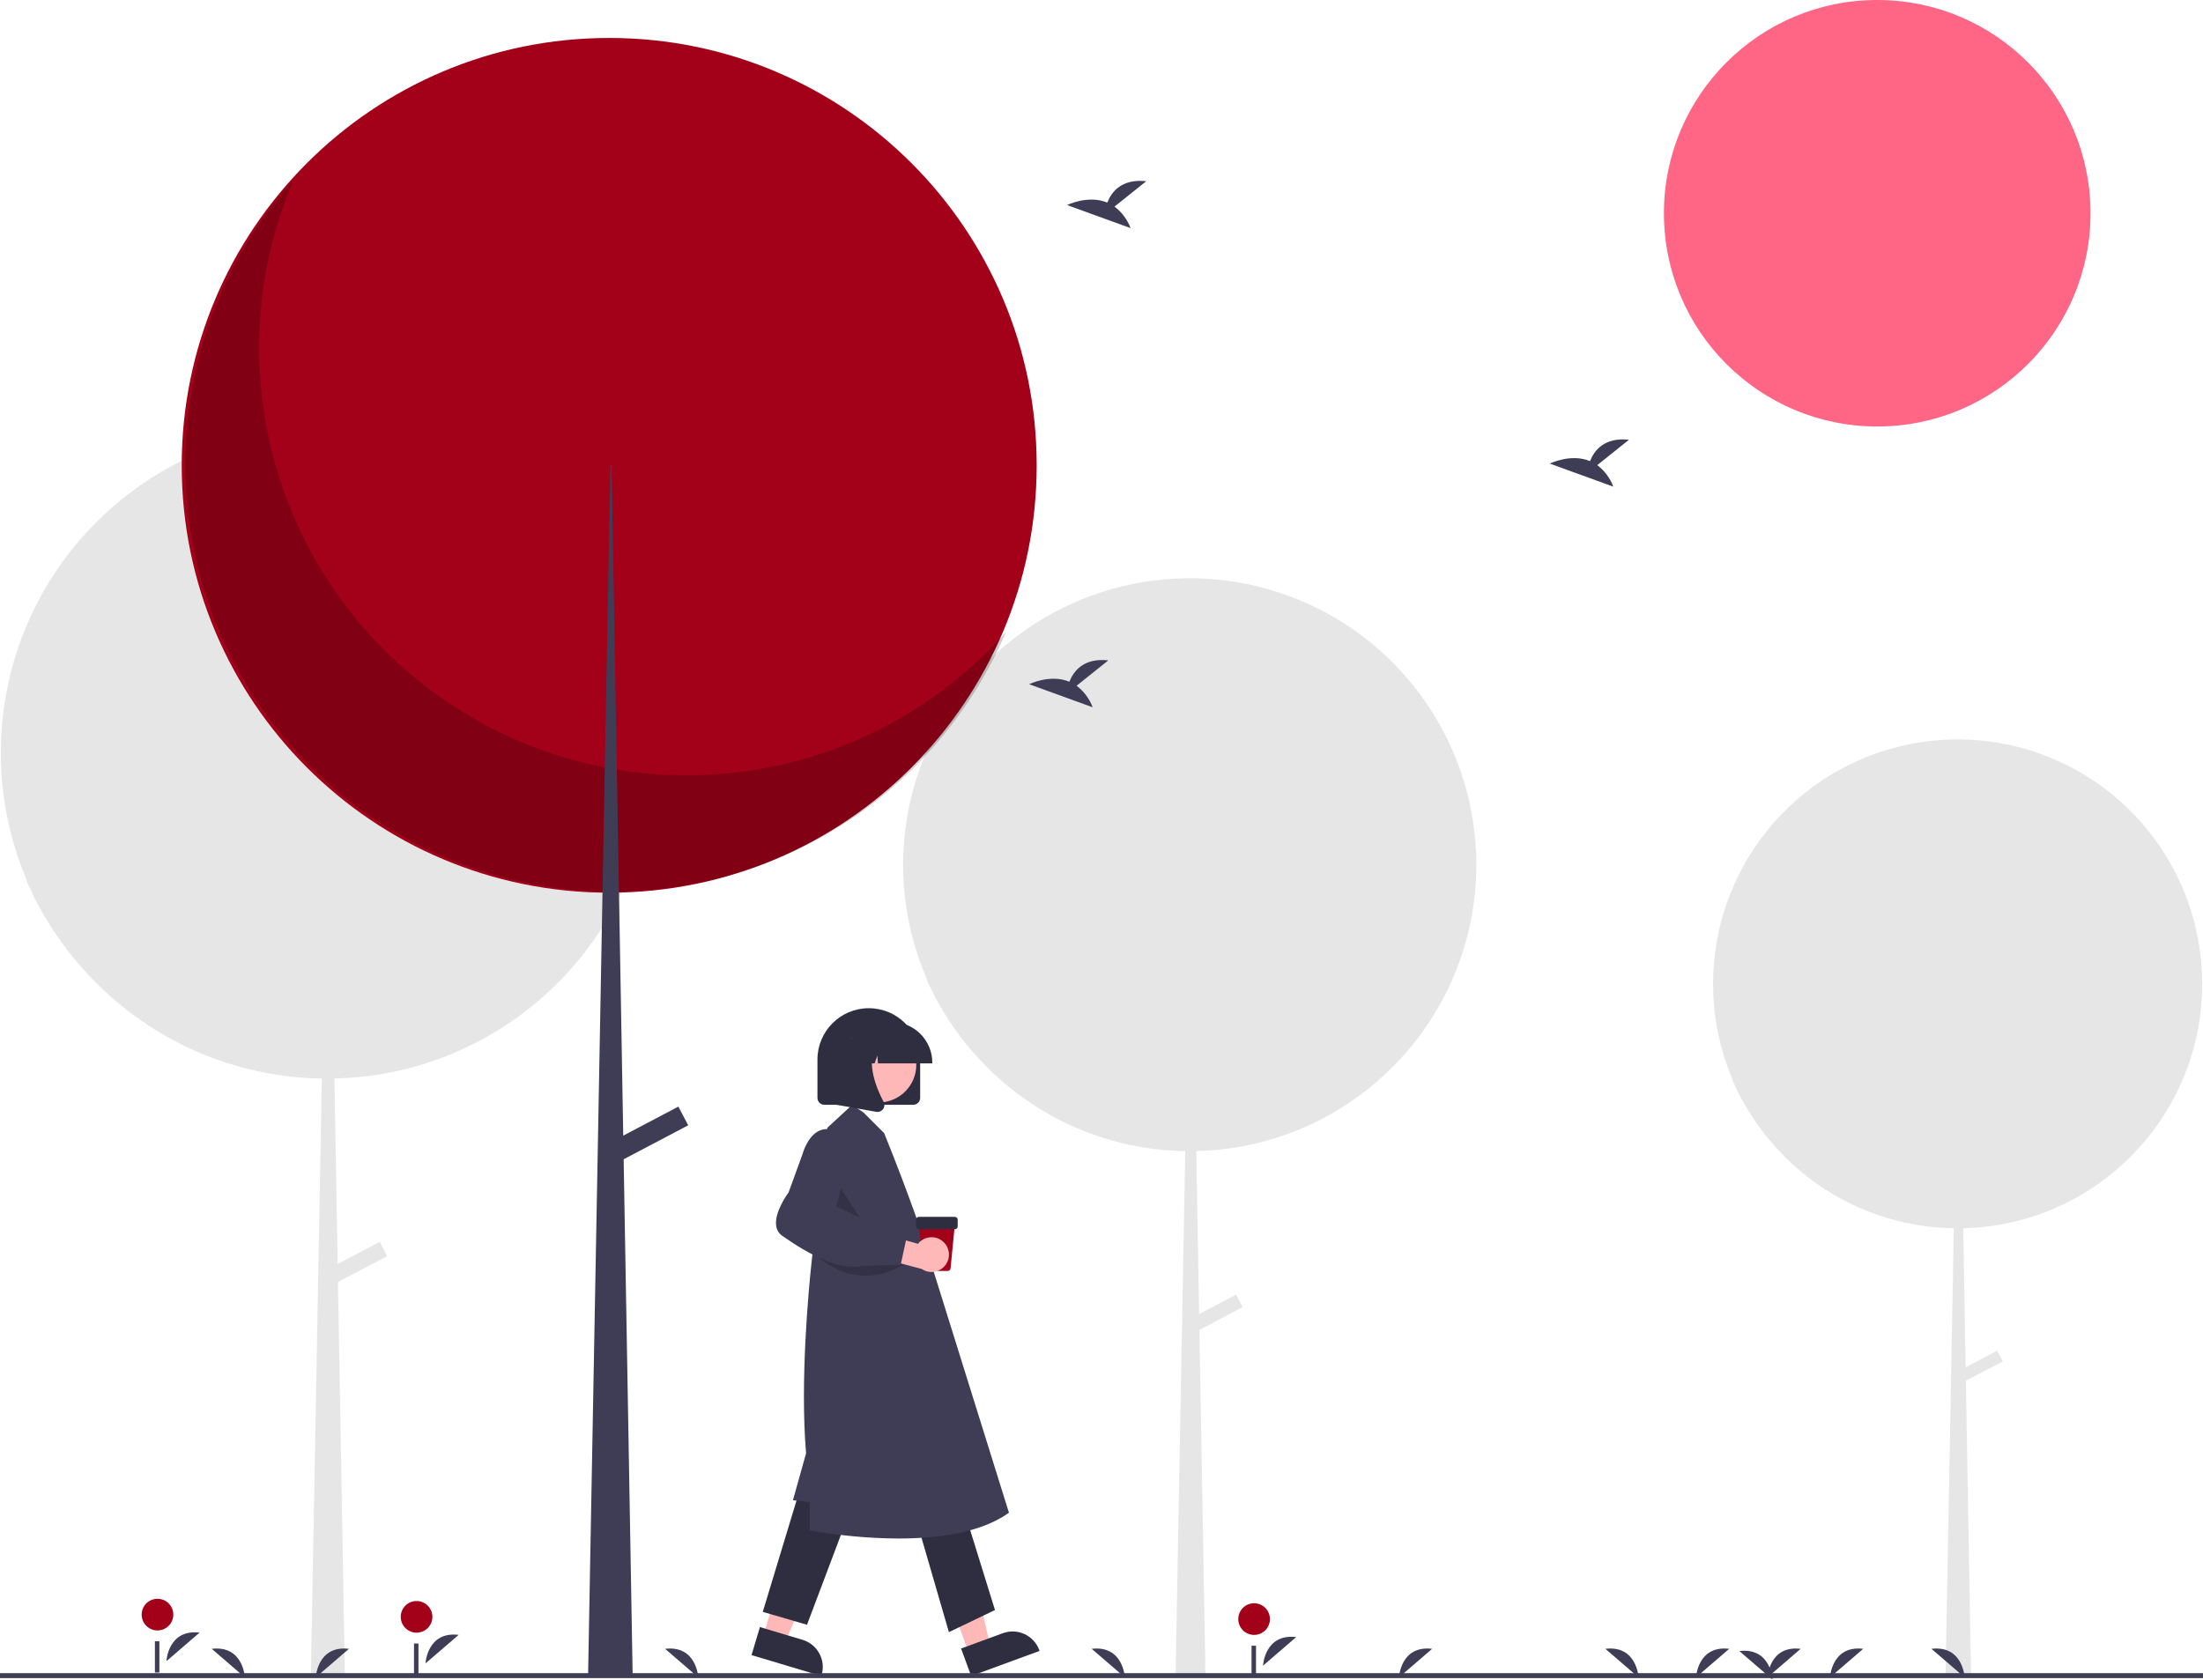
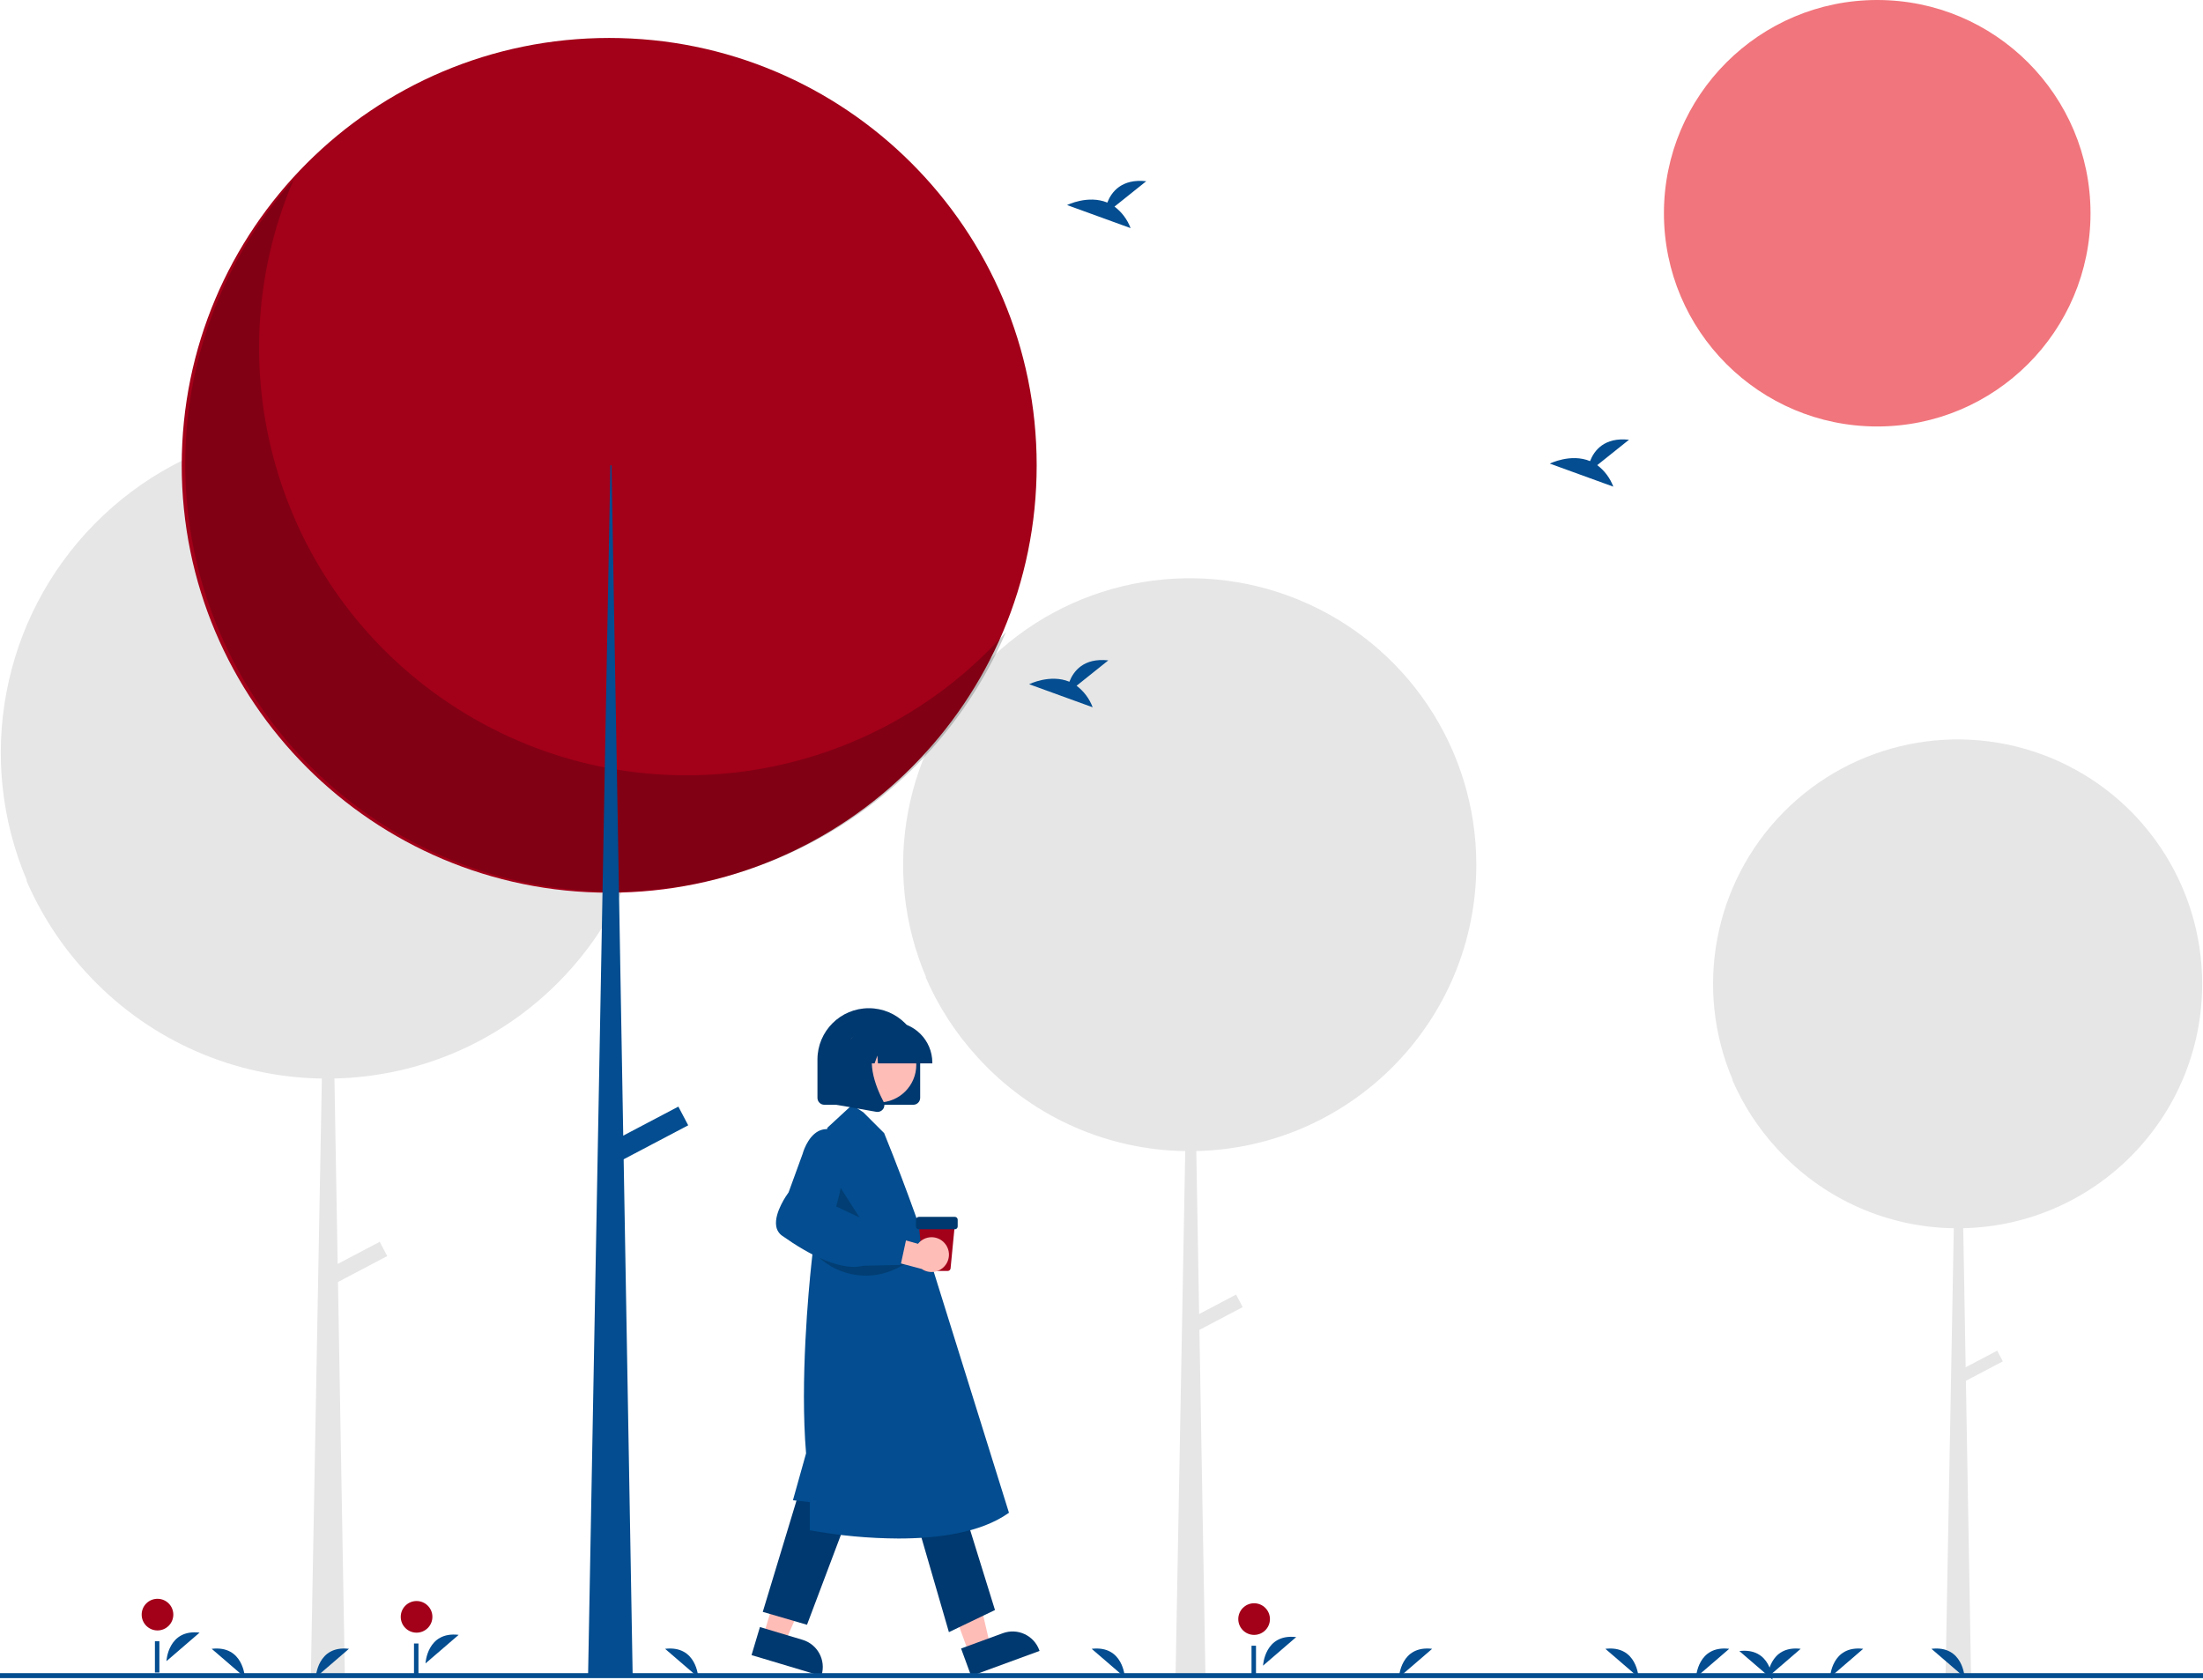
<svg xmlns="http://www.w3.org/2000/svg" id="afcd27bc-9e58-484b-acf0-96ac0ca03cce" data-name="Layer 1" width="888" height="677.207" viewBox="0 0 888 677.207">
-   <polygon points="307.693 659.535 316.417 662.148 330.648 629.74 317.772 625.884 307.693 659.535" fill="#ffb8b8" />
-   <path d="M462.32,767.416l17.182,5.146.001 0a11.431,11.431,0,0,1,7.669,14.229l-.107.356-28.131-8.426Z" transform="translate(-156 -111.3965)" fill="#2f2e41" />
-   <polygon points="390.602 666.663 399.153 663.528 391.13 629.055 378.51 633.682 390.602 666.663" fill="#ffb8b8" />
-   <path d="M543.398,776.067l16.839-6.174.001-0a11.431,11.431,0,0,1,14.666,6.797l.128.349L547.46,787.148Z" transform="translate(-156 -111.3965)" fill="#2f2e41" />
-   <polygon points="322.321 600.868 307.464 649.897 325.292 655.097 342.378 609.782 322.321 600.868" fill="#2f2e41" />
-   <polygon points="369.121 612.011 382.493 658.068 401.064 649.154 387.693 606.068 369.121 612.011" fill="#2f2e41" />
-   <path d="M518.162,731.714a203.98,203.98,0,0,1-35.458-3.27l-.298-.06v-11.33l-6.79-.754,5.3-18.928c-2.47-29.16,1.04-66.089,2.176-76.719.26-2.493.431-3.891.431-3.891l5.959-50.65,9.97-9.203,4.529,2.948,8.402,8.401c9.766,24.034,17.515,46.661,17.564,48.115l32.751,104.953-.221.156C551.106,729.51,533.77,731.714,518.162,731.714Z" transform="translate(-156 -111.3965)" fill="#3f3d56" />
+   <polygon points="307.693 659.535 316.417 662.148 330.648 629.74 317.772 625.884 307.693 659.535" fill="#ffbdb8" />
+   <path d="M462.32,767.416l17.182,5.146.001 0a11.431,11.431,0,0,1,7.669,14.229l-.107.356-28.131-8.426Z" transform="translate(-156 -111.3965)" fill="#00396f" />
+   <polygon points="390.602 666.663 399.153 663.528 391.13 629.055 378.51 633.682 390.602 666.663" fill="#ffbdb8" />
+   <path d="M543.398,776.067l16.839-6.174.001-0a11.431,11.431,0,0,1,14.666,6.797l.128.349L547.46,787.148Z" transform="translate(-156 -111.3965)" fill="#00396f" />
+   <polygon points="322.321 600.868 307.464 649.897 325.292 655.097 342.378 609.782 322.321 600.868" fill="#00396f" />
+   <polygon points="369.121 612.011 382.493 658.068 401.064 649.154 387.693 606.068 369.121 612.011" fill="#00396f" />
+   <path d="M518.162,731.714a203.98,203.98,0,0,1-35.458-3.27l-.298-.06v-11.33l-6.79-.754,5.3-18.928c-2.47-29.16,1.04-66.089,2.176-76.719.26-2.493.431-3.891.431-3.891l5.959-50.65,9.97-9.203,4.529,2.948,8.402,8.401c9.766,24.034,17.515,46.661,17.564,48.115l32.751,104.953-.221.156C551.106,729.51,533.77,731.714,518.162,731.714Z" transform="translate(-156 -111.3965)" fill="#034d90" />
  <polygon points="337.708 477.181 335.418 491.475 350.921 497.87 337.708 477.181" opacity="0.2" />
-   <path d="M524.128,556.834H488.284a2.784,2.784,0,0,1-2.781-2.781v-15.45a20.703,20.703,0,0,1,41.406,0v15.45A2.784,2.784,0,0,1,524.128,556.834Z" transform="translate(-156 -111.3965)" fill="#2f2e41" />
-   <circle cx="354.164" cy="429.328" r="15.179" fill="#ffb8b8" />
-   <path d="M531.807,540.148H509.889l-.225-3.147-1.124,3.147h-3.375l-.445-6.237-2.227,6.237h-6.53v-.309a16.395,16.395,0,0,1,16.377-16.377H515.43a16.395,16.395,0,0,1,16.377,16.377Z" transform="translate(-156 -111.3965)" fill="#2f2e41" />
-   <path d="M509.71,559.718a2.841,2.841,0,0,1-.492-.043l-16.049-2.832V530.318h17.667l-.437.51c-6.086,7.097-1.501,18.606,1.774,24.834a2.74,2.74,0,0,1-.218,2.909A2.77,2.77,0,0,1,509.71,559.718Z" transform="translate(-156 -111.3965)" fill="#2f2e41" />
+   <path d="M524.128,556.834H488.284a2.784,2.784,0,0,1-2.781-2.781v-15.45a20.703,20.703,0,0,1,41.406,0v15.45A2.784,2.784,0,0,1,524.128,556.834Z" transform="translate(-156 -111.3965)" fill="#00396f" />
+   <circle cx="354.164" cy="429.328" r="15.179" fill="#ffbdb8" />
+   <path d="M531.807,540.148H509.889l-.225-3.147-1.124,3.147h-3.375l-.445-6.237-2.227,6.237h-6.53v-.309a16.395,16.395,0,0,1,16.377-16.377H515.43a16.395,16.395,0,0,1,16.377,16.377Z" transform="translate(-156 -111.3965)" fill="#00396f" />
+   <path d="M509.71,559.718a2.841,2.841,0,0,1-.492-.043l-16.049-2.832V530.318h17.667l-.437.51c-6.086,7.097-1.501,18.606,1.774,24.834a2.74,2.74,0,0,1-.218,2.909A2.77,2.77,0,0,1,509.71,559.718Z" transform="translate(-156 -111.3965)" fill="#00396f" />
  <path d="M538.029,623.83h-8.797a1.131,1.131,0,0,1-1.13-1.025l-1.761-18.049h14.579l-1.761,18.049A1.131,1.131,0,0,1,538.029,623.83Z" transform="translate(-156 -111.3965)" fill="#a30019" />
-   <path d="M540.896,607.027H526.364a1.137,1.137,0,0,1-1.135-1.135v-2.725a1.137,1.137,0,0,1,1.135-1.135h14.532a1.137,1.137,0,0,1,1.135,1.135v2.725A1.137,1.137,0,0,1,540.896,607.027Z" transform="translate(-156 -111.3965)" fill="#2f2e41" />
+   <path d="M540.896,607.027H526.364a1.137,1.137,0,0,1-1.135-1.135v-2.725a1.137,1.137,0,0,1,1.135-1.135h14.532a1.137,1.137,0,0,1,1.135,1.135v2.725A1.137,1.137,0,0,1,540.896,607.027Z" transform="translate(-156 -111.3965)" fill="#00396f" />
  <path d="M483.892,616.064l0,0a27.881,27.881,0,0,0,33.468,6.765l3.304-1.635Z" transform="translate(-156 -111.3965)" opacity="0.2" />
-   <path d="M536.711,612.569a6.966,6.966,0,0,0-10.676.322l-15.326-4.302-4.886,8.676,21.728,5.772a7.004,7.004,0,0,0,9.16-10.467Z" transform="translate(-156 -111.3965)" fill="#ffb8b8" />
-   <path d="M500.139,622.197c-7.286.001-17.145-4.271-28.849-12.546a5.731,5.731,0,0,1-2.413-3.928c-.863-5.469,4.471-12.863,4.995-13.572l5.608-15.401c.065-.25,1.872-6.914,6.409-9.284a7.438,7.438,0,0,1,6.214-.265c8.642,3.147,1.894,27.448.968,30.635l11.45,5.389,7.271,4.635,9.958,1.042-2.704,12.512-15.123.34A15.434,15.434,0,0,1,500.139,622.197Z" transform="translate(-156 -111.3965)" fill="#3f3d56" />
+   <path d="M536.711,612.569a6.966,6.966,0,0,0-10.676.322l-15.326-4.302-4.886,8.676,21.728,5.772a7.004,7.004,0,0,0,9.16-10.467Z" transform="translate(-156 -111.3965)" fill="#ffbdb8" />
+   <path d="M500.139,622.197c-7.286.001-17.145-4.271-28.849-12.546a5.731,5.731,0,0,1-2.413-3.928c-.863-5.469,4.471-12.863,4.995-13.572l5.608-15.401c.065-.25,1.872-6.914,6.409-9.284a7.438,7.438,0,0,1,6.214-.265c8.642,3.147,1.894,27.448.968,30.635l11.45,5.389,7.271,4.635,9.958,1.042-2.704,12.512-15.123.34A15.434,15.434,0,0,1,500.139,622.197Z" transform="translate(-156 -111.3965)" fill="#034d90" />
  <path d="M1043.675,508.056A98.58,98.58,0,1,0,854.454,546.865c-.096-.107-.196-.211-.292-.319a98.666,98.666,0,0,0,17.954,27.783c.022.025.045.049.068.073.606.66,1.215,1.317,1.838,1.96a98.28,98.28,0,0,0,69.529,30.254l-3.331,180.929h10.291l-2.083-119.415,14.887-7.838-2.271-4.314-12.711,6.692-.978-56.064A98.578,98.578,0,0,0,1043.675,508.056Z" transform="translate(-156 -111.3965)" fill="#e6e6e6" />
  <path d="M751.087,460.008a115.526,115.526,0,1,0-221.75,45.481c-.113-.126-.23-.248-.342-.374a115.628,115.628,0,0,0,21.041,32.559c.026.029.053.057.08.086.71.773,1.423,1.543,2.154,2.297a115.176,115.176,0,0,0,81.482,35.454l-3.904,212.033h12.06l-2.441-139.944,17.446-9.185-2.661-5.055-14.896,7.842-1.146-65.702A115.525,115.525,0,0,0,751.087,460.008Z" transform="translate(-156 -111.3965)" fill="#e6e6e6" />
  <path d="M419.259,414.815A131.467,131.467,0,1,0,166.912,466.571c-.129-.143-.261-.282-.389-.426a131.582,131.582,0,0,0,23.944,37.051c.03.033.061.065.091.098.808.88,1.62,1.756,2.451,2.614a131.068,131.068,0,0,0,92.725,40.346L281.291,787.545h13.725L292.238,628.291,312.091,617.839l-3.029-5.753-16.952,8.925-1.304-74.767A131.465,131.465,0,0,0,419.259,414.815Z" transform="translate(-156 -111.3965)" fill="#e6e6e6" />
-   <circle cx="756.685" cy="85.976" r="85.976" fill="#ff6584" />
+   <circle cx="756.685" cy="85.976" r="85.976" fill="#f1757c" />
  <circle cx="245.559" cy="187.616" r="172.312" fill="#a30019" />
  <path d="M274.329,183.922A172.325,172.325,0,0,0,561.452,366.292,172.327,172.327,0,1,1,274.329,183.922Z" transform="translate(-156 -111.3965)" opacity="0.2" style="isolation:isolate" />
-   <polygon points="246.032 187.616 246.506 187.616 255.027 676.148 237.038 676.148 246.032 187.616" fill="#3f3d56" />
-   <rect x="401.085" y="564.581" width="32.19" height="8.521" transform="translate(-372.9656 148.4482) rotate(-27.76587)" fill="#3f3d56" />
-   <path d="M665.115,782.975s.622-13.027,13.366-11.513" transform="translate(-156 -111.3965)" fill="#3f3d56" />
+   <polygon points="246.032 187.616 246.506 187.616 255.027 676.148 237.038 676.148 246.032 187.616" fill="#034d90" />
+   <rect x="401.085" y="564.581" width="32.19" height="8.521" transform="translate(-372.9656 148.4482) rotate(-27.76587)" fill="#034d90" />
+   <path d="M665.115,782.975s.622-13.027,13.366-11.513" transform="translate(-156 -111.3965)" fill="#034d90" />
  <circle cx="505.514" cy="652.803" r="6.379" fill="#a30019" />
-   <rect x="504.476" y="663.545" width="1.801" height="12.604" fill="#3f3d56" />
-   <path d="M223.083,781.174s.622-13.027,13.366-11.513" transform="translate(-156 -111.3965)" fill="#3f3d56" />
+   <rect x="504.476" y="663.545" width="1.801" height="12.604" fill="#034d90" />
+   <path d="M223.083,781.174s.622-13.027,13.366-11.513" transform="translate(-156 -111.3965)" fill="#034d90" />
  <circle cx="63.482" cy="651.003" r="6.379" fill="#a30019" />
-   <rect x="62.444" y="661.744" width="1.801" height="12.604" fill="#3f3d56" />
-   <path d="M327.514,782.075s.622-13.027,13.366-11.513" transform="translate(-156 -111.3965)" fill="#3f3d56" />
+   <rect x="62.444" y="661.744" width="1.801" height="12.604" fill="#034d90" />
+   <path d="M327.514,782.075s.622-13.027,13.366-11.513" transform="translate(-156 -111.3965)" fill="#034d90" />
  <circle cx="167.913" cy="651.903" r="6.379" fill="#a30019" />
-   <rect x="166.875" y="662.644" width="1.801" height="12.604" fill="#3f3d56" />
-   <path d="M605.243,194.695l12.795-10.233c-9.94-1.097-14.024,4.324-15.695,8.615-7.765-3.224-16.219,1.001-16.219,1.001l25.6,9.294A19.372,19.372,0,0,0,605.243,194.695Z" transform="translate(-156 -111.3965)" fill="#3f3d56" />
-   <path d="M799.827,298.936l12.795-10.233c-9.94-1.097-14.024,4.324-15.695,8.615-7.765-3.224-16.219,1.001-16.219,1.001l25.6,9.294A19.372,19.372,0,0,0,799.827,298.936Z" transform="translate(-156 -111.3965)" fill="#3f3d56" />
-   <path d="M589.955,387.889l12.795-10.233c-9.94-1.097-14.024,4.324-15.695,8.615-7.765-3.224-16.219,1.001-16.219,1.001l25.6,9.294A19.372,19.372,0,0,0,589.955,387.889Z" transform="translate(-156 -111.3965)" fill="#3f3d56" />
-   <path d="M839.655,787.703s.622-13.027,13.366-11.513" transform="translate(-156 -111.3965)" fill="#3f3d56" />
-   <path d="M719.919,787.703s.622-13.027,13.366-11.513" transform="translate(-156 -111.3965)" fill="#3f3d56" />
-   <path d="M283.289,787.703s.622-13.027,13.366-11.513" transform="translate(-156 -111.3965)" fill="#3f3d56" />
-   <path d="M893.671,787.703s.622-13.027,13.366-11.513" transform="translate(-156 -111.3965)" fill="#3f3d56" />
-   <path d="M868.464,787.703s.622-13.027,13.366-11.513" transform="translate(-156 -111.3965)" fill="#3f3d56" />
-   <path d="M816.465,787.703s-.622-13.027-13.366-11.513" transform="translate(-156 -111.3965)" fill="#3f3d56" />
-   <path d="M609.403,787.703s-.622-13.027-13.366-11.513" transform="translate(-156 -111.3965)" fill="#3f3d56" />
-   <path d="M437.452,787.703s-.622-13.027-13.366-11.513" transform="translate(-156 -111.3965)" fill="#3f3d56" />
-   <path d="M254.697,787.703s-.622-13.027-13.366-11.513" transform="translate(-156 -111.3965)" fill="#3f3d56" />
-   <path d="M947.904,787.703s-.622-13.027-13.366-11.513" transform="translate(-156 -111.3965)" fill="#3f3d56" />
-   <path d="M870.481,788.604s-.622-13.027-13.366-11.513" transform="translate(-156 -111.3965)" fill="#3f3d56" />
-   <rect y="674.604" width="888" height="2" fill="#3f3d56" />
+   <rect x="166.875" y="662.644" width="1.801" height="12.604" fill="#034d90" />
+   <path d="M605.243,194.695l12.795-10.233c-9.94-1.097-14.024,4.324-15.695,8.615-7.765-3.224-16.219,1.001-16.219,1.001l25.6,9.294A19.372,19.372,0,0,0,605.243,194.695Z" transform="translate(-156 -111.3965)" fill="#034d90" />
+   <path d="M799.827,298.936l12.795-10.233c-9.94-1.097-14.024,4.324-15.695,8.615-7.765-3.224-16.219,1.001-16.219,1.001l25.6,9.294A19.372,19.372,0,0,0,799.827,298.936Z" transform="translate(-156 -111.3965)" fill="#034d90" />
+   <path d="M589.955,387.889l12.795-10.233c-9.94-1.097-14.024,4.324-15.695,8.615-7.765-3.224-16.219,1.001-16.219,1.001l25.6,9.294A19.372,19.372,0,0,0,589.955,387.889Z" transform="translate(-156 -111.3965)" fill="#034d90" />
+   <path d="M839.655,787.703s.622-13.027,13.366-11.513" transform="translate(-156 -111.3965)" fill="#034d90" />
+   <path d="M719.919,787.703s.622-13.027,13.366-11.513" transform="translate(-156 -111.3965)" fill="#034d90" />
+   <path d="M283.289,787.703s.622-13.027,13.366-11.513" transform="translate(-156 -111.3965)" fill="#034d90" />
+   <path d="M893.671,787.703s.622-13.027,13.366-11.513" transform="translate(-156 -111.3965)" fill="#034d90" />
+   <path d="M868.464,787.703s.622-13.027,13.366-11.513" transform="translate(-156 -111.3965)" fill="#034d90" />
+   <path d="M816.465,787.703s-.622-13.027-13.366-11.513" transform="translate(-156 -111.3965)" fill="#034d90" />
+   <path d="M609.403,787.703s-.622-13.027-13.366-11.513" transform="translate(-156 -111.3965)" fill="#034d90" />
+   <path d="M437.452,787.703s-.622-13.027-13.366-11.513" transform="translate(-156 -111.3965)" fill="#034d90" />
+   <path d="M254.697,787.703s-.622-13.027-13.366-11.513" transform="translate(-156 -111.3965)" fill="#034d90" />
+   <path d="M947.904,787.703s-.622-13.027-13.366-11.513" transform="translate(-156 -111.3965)" fill="#034d90" />
+   <path d="M870.481,788.604s-.622-13.027-13.366-11.513" transform="translate(-156 -111.3965)" fill="#034d90" />
+   <rect y="674.604" width="888" height="2" fill="#034d90" />
</svg>
